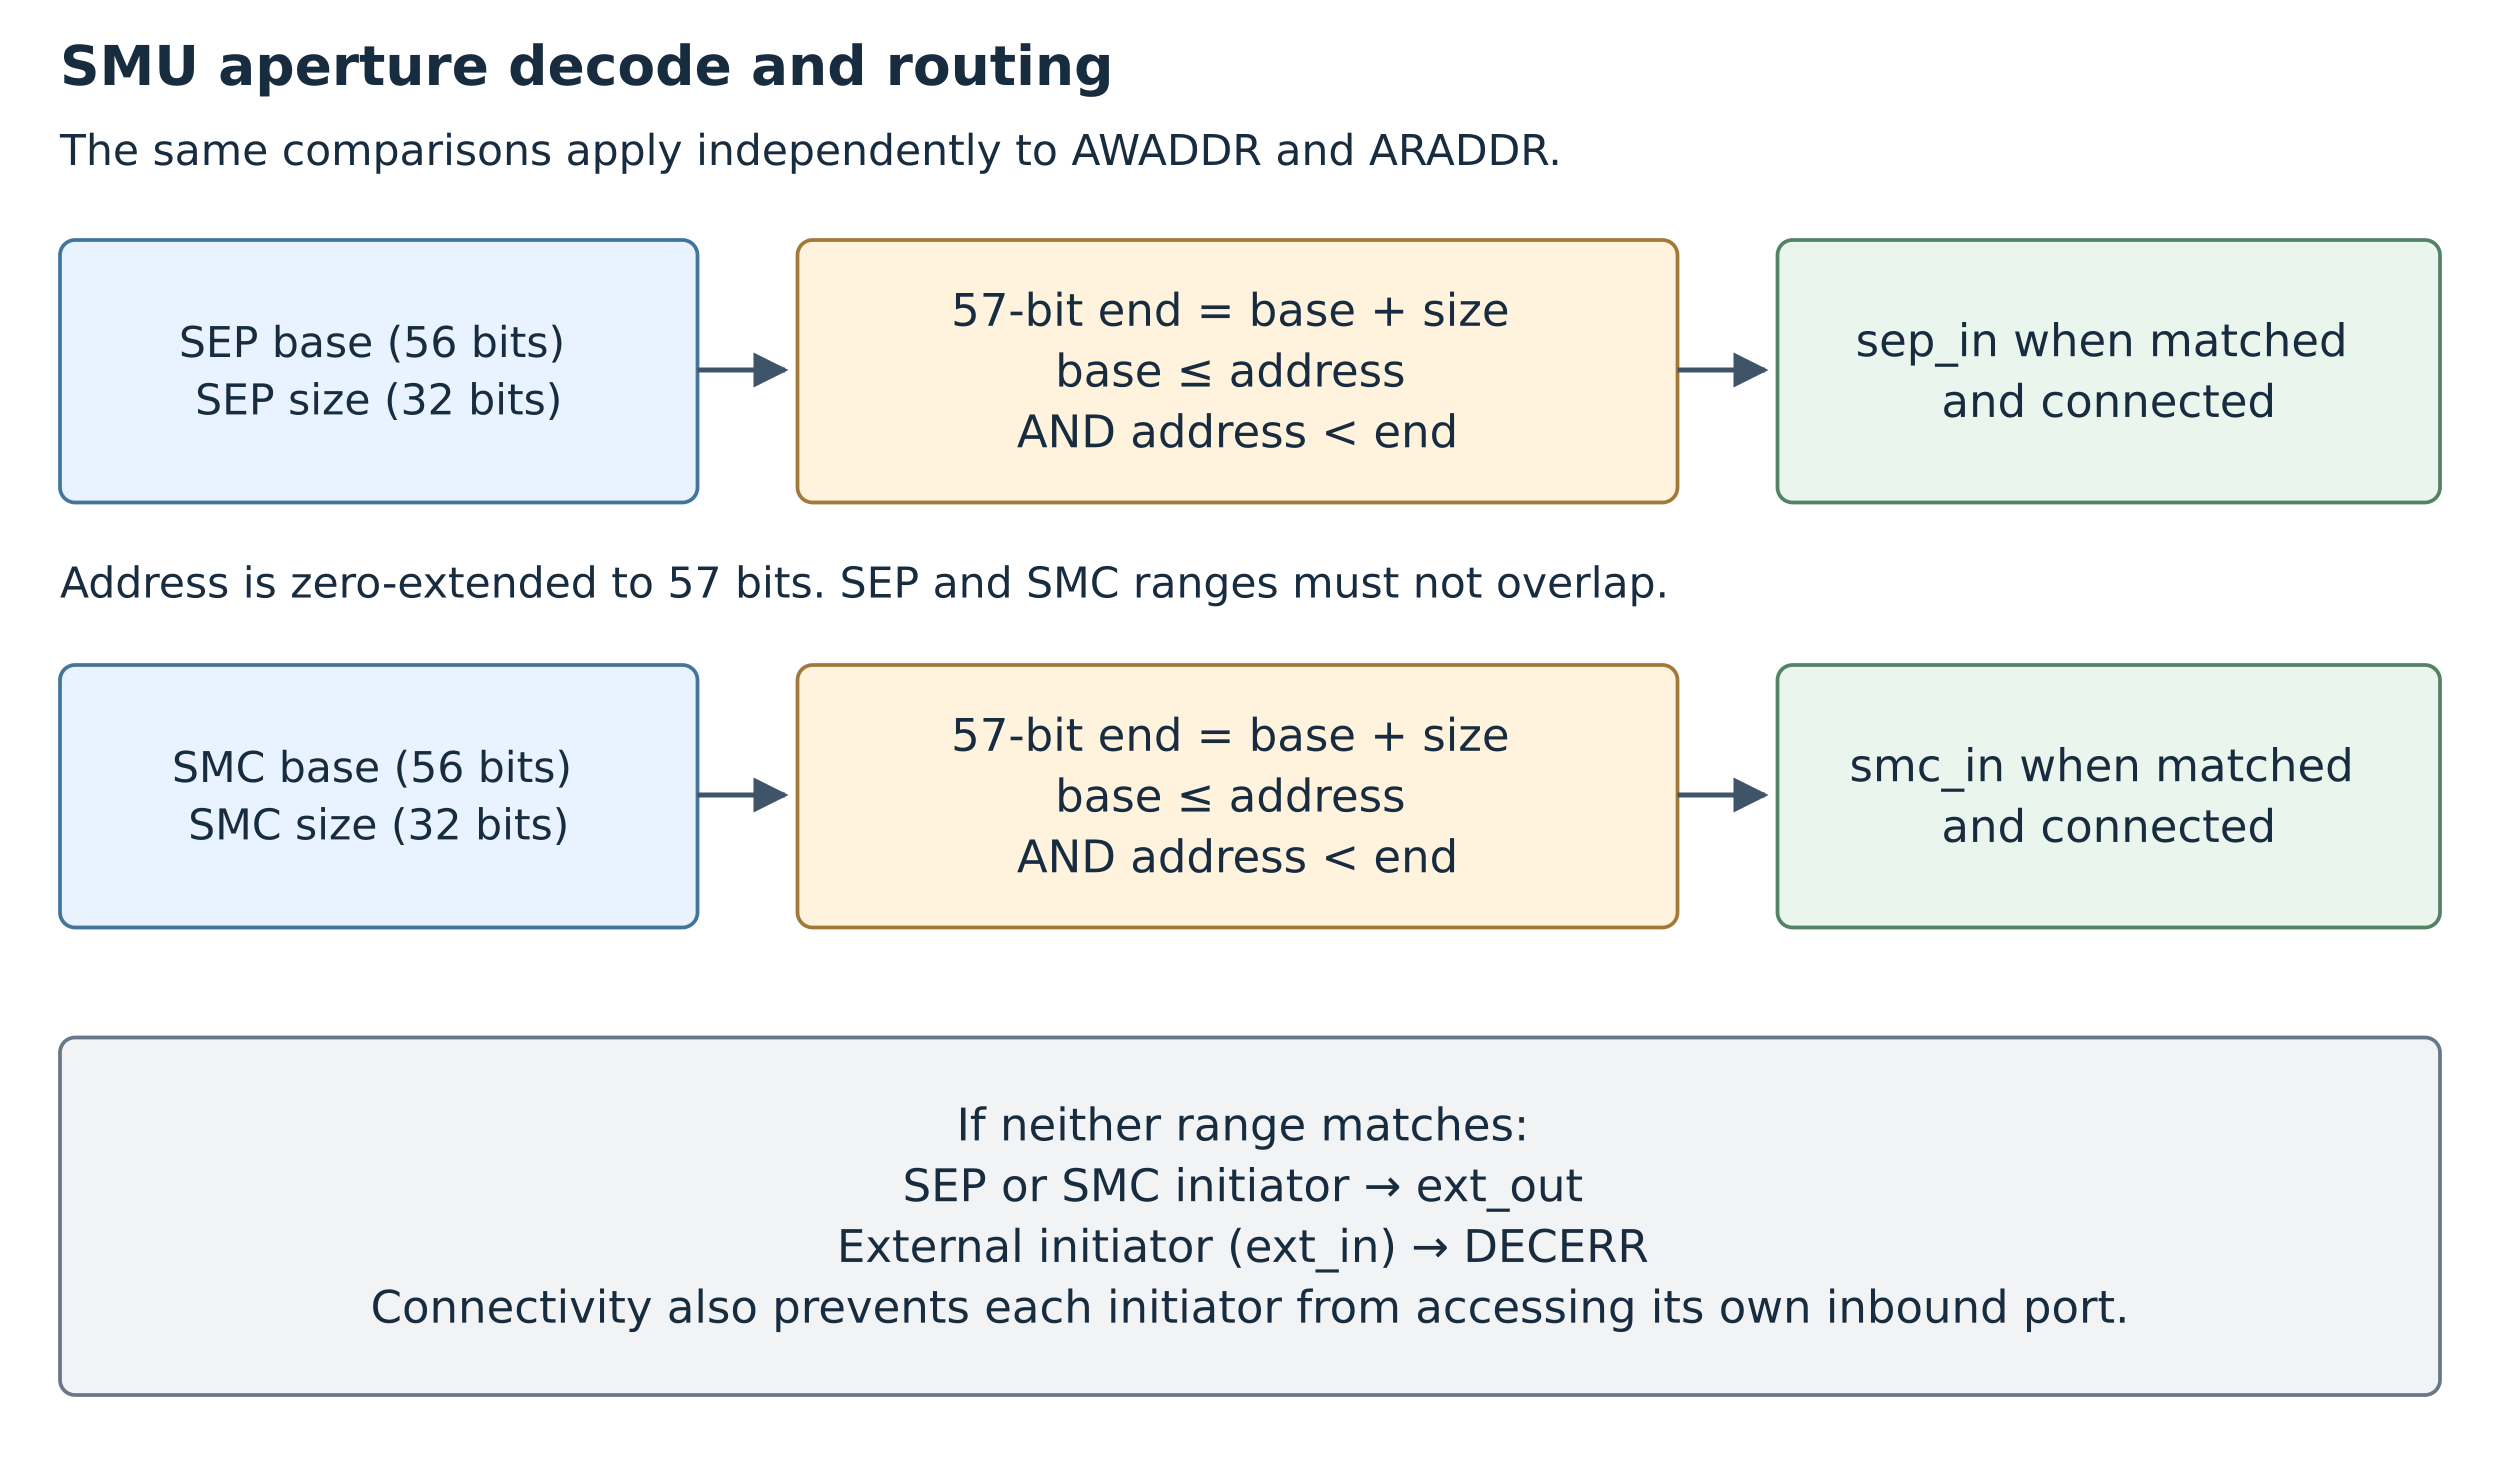
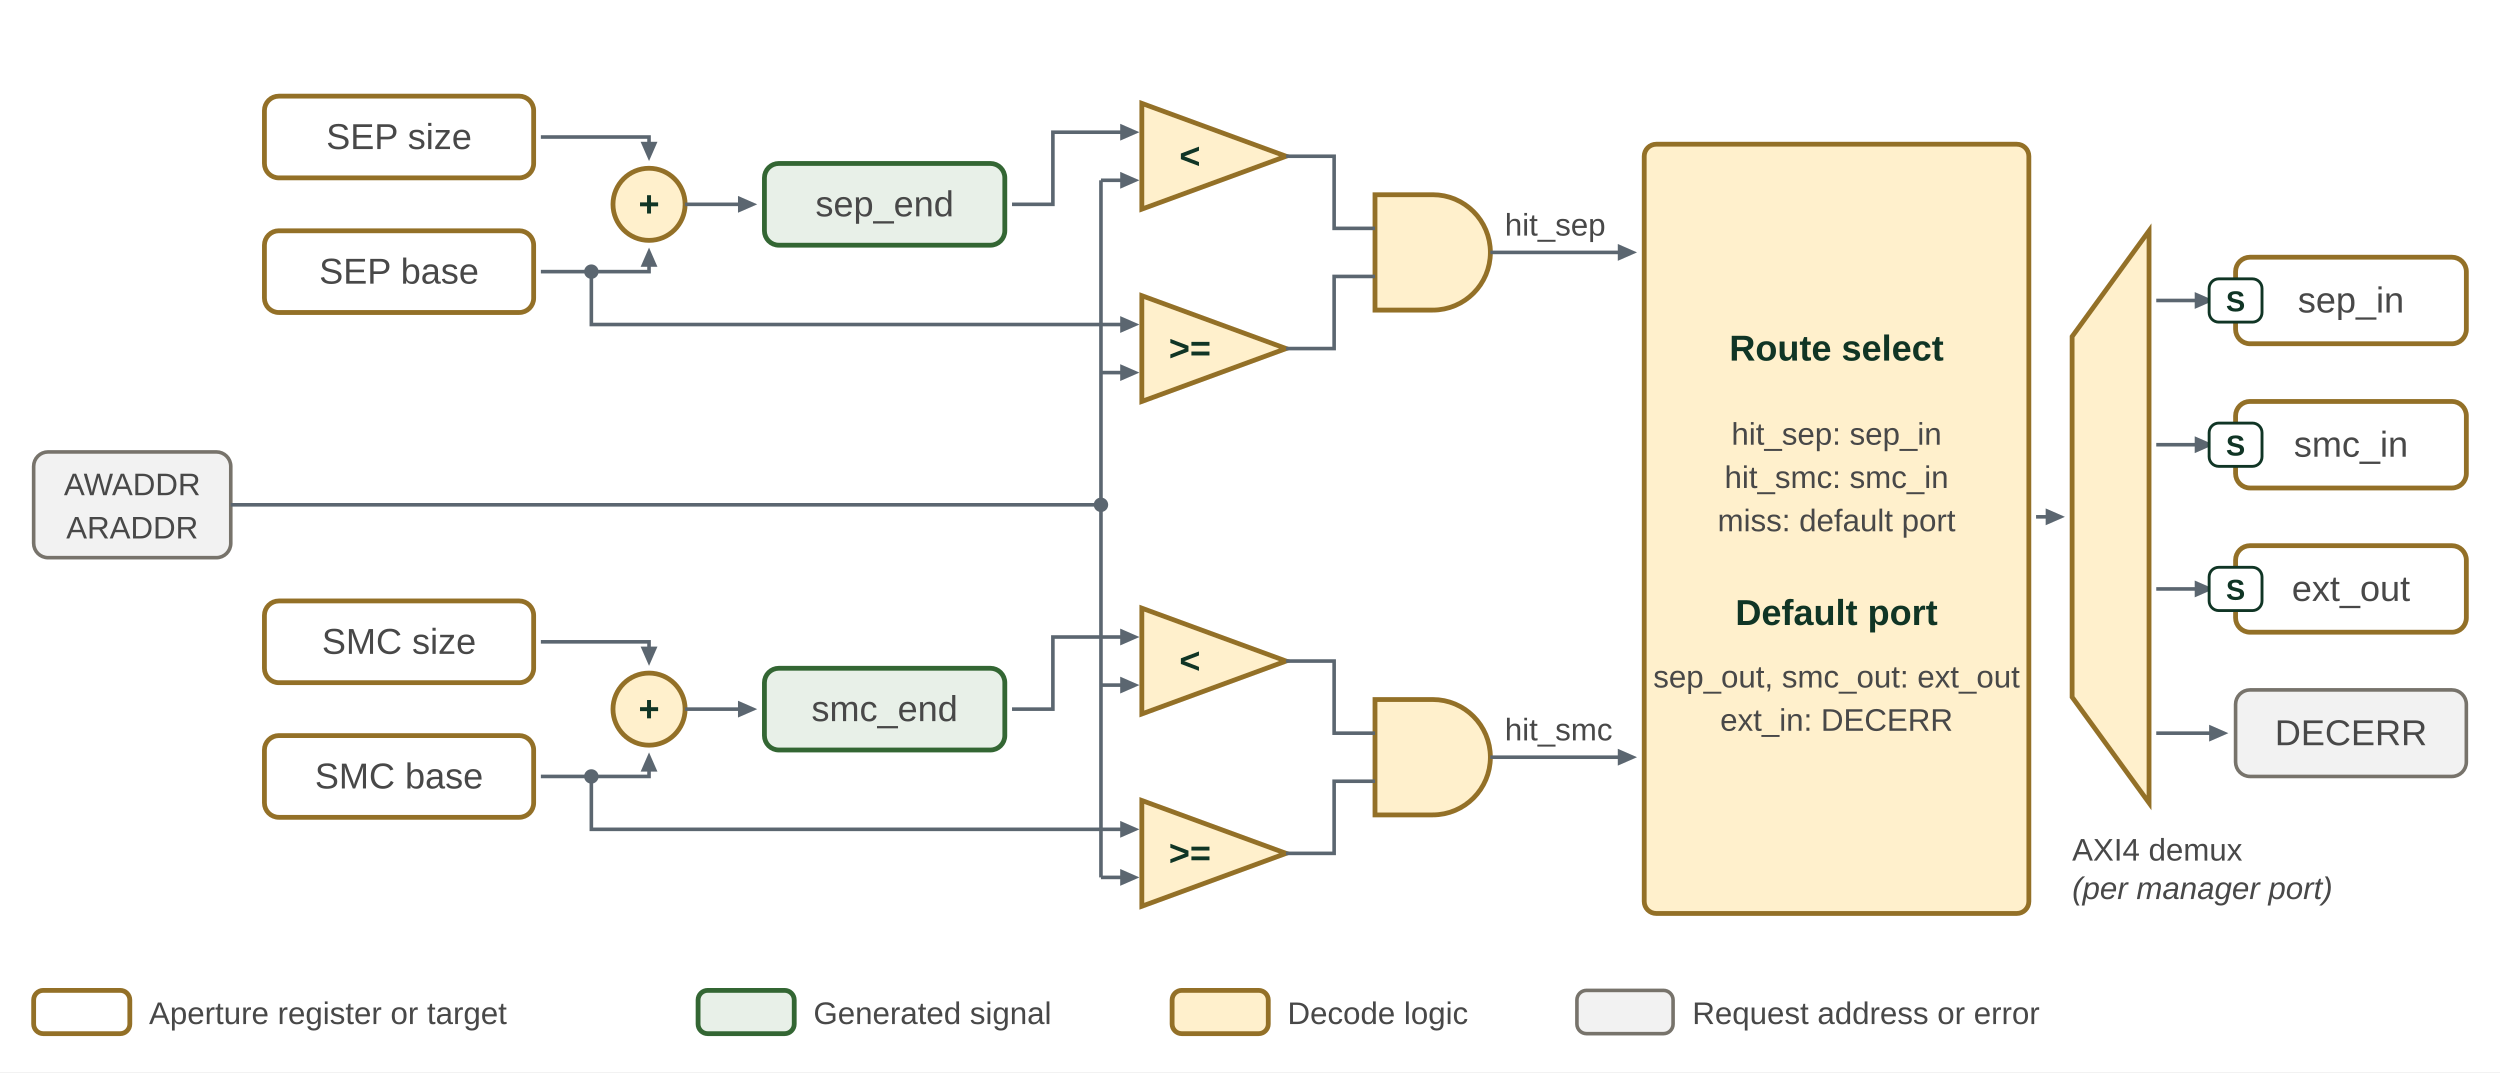
- <svg xmlns="http://www.w3.org/2000/svg" width="1000" height="590" viewBox="0 0 1000 590" role="img" aria-labelledby="title desc">
+ <svg xmlns="http://www.w3.org/2000/svg" width="1040" height="446" viewBox="0 0 1040 446" role="img" aria-labelledby="title desc">
  <defs>
-     <marker id="arrow" viewBox="0 0 10 10" refX="9" refY="5" markerWidth="7" markerHeight="7" orient="auto-start-reverse">
-       <path d="M 0 0 L 10 5 L 0 10 Z" fill="#405469" />
+     <marker id="ae" markerUnits="userSpaceOnUse" markerWidth="10" markerHeight="9" refX="7" refY="4.5" orient="auto">
+       <path d="M0,0 L10,4.5 L0,9 Z" fill="#103525" />
    </marker>
+     <marker id="as" markerUnits="userSpaceOnUse" markerWidth="10" markerHeight="9" refX="3" refY="4.5" orient="auto">
+       <path d="M10,0 L0,4.5 L10,9 Z" fill="#103525" />
+     </marker>
+     <marker id="ge" markerUnits="userSpaceOnUse" markerWidth="8" markerHeight="7" refX="5" refY="3.5" orient="auto">
+       <path d="M0,0 L8,3.5 L0,7 Z" fill="#5b6670" />
+     </marker>
+     <marker id="gs" markerUnits="userSpaceOnUse" markerWidth="8" markerHeight="7" refX="3" refY="3.5" orient="auto">
+       <path d="M8,0 L0,3.5 L8,7 Z" fill="#5b6670" />
+     </marker>
+     <marker id="je" markerUnits="userSpaceOnUse" markerWidth="8" markerHeight="7" refX="5" refY="3.5" orient="auto">
+       <path d="M0,0 L8,3.5 L0,7 Z" fill="#42759b" />
+     </marker>
+     <marker id="js" markerUnits="userSpaceOnUse" markerWidth="8" markerHeight="7" refX="3" refY="3.5" orient="auto">
+       <path d="M8,0 L0,3.5 L8,7 Z" fill="#42759b" />
+     </marker>
+     <style>
+ text { font-family: Arial, sans-serif; font-size: 15px; fill: #484848; }
+ .t { fill: #484848; }
+ .b { font-size: 17px; font-weight: bold; fill: #103525; }
+ .bs { font-size: 15px; font-weight: bold; fill: #103525; }
+ .h { font-size: 22px; font-weight: bold; fill: #103525; }
+ .s { font-size: 13px; fill: #484848; }
+ .si { font-size: 13px; font-style: italic; fill: #484848; }
+ .pmt { font-size: 12px; font-weight: bold; fill: #ffffff; }
+ .pst { font-size: 12px; font-weight: bold; fill: #103525; }
+ .pjt { font-size: 12px; font-weight: bold; fill: #1d4b6e; }
+ .pct { font-size: 12px; font-weight: bold; fill: #1f5c57; }
+ .pm { fill: #103525; stroke: #103525; stroke-width: 1.2; }
+ .ps { fill: #ffffff; stroke: #103525; stroke-width: 1.2; }
+ .pj { fill: #e8f3ff; stroke: #42759b; stroke-width: 1.2; }
+ .pc { fill: #d9f0ee; stroke: #2f7f79; stroke-width: 1.2; }
+ .smu { fill: #ffffff; stroke: #77736b; stroke-width: 1.5; }
+ .network { fill: #e8f0e8; stroke: #336633; stroke-width: 2; }
+ .fabric { fill: #fff0cc; stroke: #937027; stroke-width: 2; }
+ .core { fill: #ffffff; stroke: #937027; stroke-width: 2; }
+ .future { fill: #ffffff; stroke: #937027; stroke-width: 2; }
+ .nostroke { stroke: none; }
+ .fut { fill: none; stroke-dasharray: 7 5; }
+ .opt { stroke-dasharray: 7 5; }
+ .hatch { fill: none; stroke: #103525; stroke-opacity: 0.16; stroke-width: 1.2; }
+ .external { fill: #f2f2f2; stroke: #77736b; stroke-width: 1.5; }
+ .axi { fill: none; stroke: #103525; stroke-width: 2.5; marker-start: url(#as); marker-end: url(#ae); }
+ .axio { fill: none; stroke: #103525; stroke-width: 2.5; stroke-dasharray: 8 5; marker-start: url(#as); marker-end: url(#ae); }
+ .sig { fill: none; stroke: #5b6670; stroke-width: 1.5; marker-start: url(#gs); marker-end: url(#ge); }
+ .sigo { fill: none; stroke: #5b6670; stroke-width: 1.5; marker-end: url(#ge); }
+ .jtag { fill: none; stroke: #42759b; stroke-width: 1.8; marker-end: url(#je); }
+ .jtagb { fill: none; stroke: #42759b; stroke-width: 1.8; marker-start: url(#js); marker-end: url(#je); }
+ .sigplain { fill: none; stroke: #5b6670; stroke-width: 1.5; }
+ </style>
  </defs>
-   <rect width="1000" height="590" fill="white" />
-   <g font-family="DejaVu Sans, sans-serif" fill="#182c40">
-     <text x="24" y="34" font-size="22" font-weight="700" text-anchor="start">
-       <tspan x="24" dy="0">SMU aperture decode and routing</tspan>
-     </text>
-     <text x="24" y="66" font-size="17" font-weight="400" text-anchor="start">
-       <tspan x="24" dy="0">The same comparisons apply independently to AWADDR and ARADDR.</tspan>
-     </text>
-     <rect x="24" y="96" width="255" height="105" rx="6" fill="#e8f3ff" stroke="#42759b" stroke-width="1.5" />
-     <text x="151.5" y="142.805" font-size="17" font-weight="400" text-anchor="middle">
-       <tspan x="151.5" dy="0">SEP base (56 bits)</tspan>
-       <tspan x="151.5" dy="22.95">SEP size (32 bits)</tspan>
-     </text>
-     <path d="M279 148 L314 148" fill="none" stroke="#405469" stroke-width="2" marker-end="url(#arrow)" />
-     <rect x="319" y="96" width="352" height="105" rx="6" fill="#fff3de" stroke="#a27938" stroke-width="1.5" />
-     <text x="495.0" y="130.32" font-size="18" font-weight="400" text-anchor="middle">
-       <tspan x="495.0" dy="0">57-bit end = base + size</tspan>
-       <tspan x="495.0" dy="24.3">base ≤ address</tspan>
-       <tspan x="495.0" dy="24.3">AND address &lt; end</tspan>
-     </text>
-     <path d="M671 148 L706 148" fill="none" stroke="#405469" stroke-width="2" marker-end="url(#arrow)" />
-     <rect x="711" y="96" width="265" height="105" rx="6" fill="#eaf5ed" stroke="#548265" stroke-width="1.5" />
-     <text x="843.5" y="142.47" font-size="18" font-weight="400" text-anchor="middle">
-       <tspan x="843.5" dy="0">sep_in when matched</tspan>
-       <tspan x="843.5" dy="24.3">and connected</tspan>
-     </text>
-     <rect x="24" y="266" width="255" height="105" rx="6" fill="#e8f3ff" stroke="#42759b" stroke-width="1.5" />
-     <text x="151.5" y="312.805" font-size="17" font-weight="400" text-anchor="middle">
-       <tspan x="151.5" dy="0">SMC base (56 bits)</tspan>
-       <tspan x="151.5" dy="22.95">SMC size (32 bits)</tspan>
-     </text>
-     <path d="M279 318 L314 318" fill="none" stroke="#405469" stroke-width="2" marker-end="url(#arrow)" />
-     <rect x="319" y="266" width="352" height="105" rx="6" fill="#fff3de" stroke="#a27938" stroke-width="1.5" />
-     <text x="495.0" y="300.32" font-size="18" font-weight="400" text-anchor="middle">
-       <tspan x="495.0" dy="0">57-bit end = base + size</tspan>
-       <tspan x="495.0" dy="24.3">base ≤ address</tspan>
-       <tspan x="495.0" dy="24.3">AND address &lt; end</tspan>
-     </text>
-     <path d="M671 318 L706 318" fill="none" stroke="#405469" stroke-width="2" marker-end="url(#arrow)" />
-     <rect x="711" y="266" width="265" height="105" rx="6" fill="#eaf5ed" stroke="#548265" stroke-width="1.5" />
-     <text x="843.5" y="312.47" font-size="18" font-weight="400" text-anchor="middle">
-       <tspan x="843.5" dy="0">smc_in when matched</tspan>
-       <tspan x="843.5" dy="24.3">and connected</tspan>
-     </text>
-     <text x="24" y="239" font-size="17" font-weight="400" text-anchor="start">
-       <tspan x="24" dy="0">Address is zero-extended to 57 bits. SEP and SMC ranges must not overlap.</tspan>
-     </text>
-     <rect x="24" y="415" width="952" height="143" rx="6" fill="#f1f3f5" stroke="#687889" stroke-width="1.5" />
-     <text x="500.0" y="456.17" font-size="18" font-weight="400" text-anchor="middle">
-       <tspan x="500.0" dy="0">If neither range matches:</tspan>
-       <tspan x="500.0" dy="24.3">SEP or SMC initiator → ext_out</tspan>
-       <tspan x="500.0" dy="24.3">External initiator (ext_in) → DECERR</tspan>
-       <tspan x="500.0" dy="24.3">Connectivity also prevents each initiator from accessing its own inbound port.</tspan>
-     </text>
-   </g>
+   <rect width="1040" height="446" fill="#ffffff" />
+   <rect class="core" x="110" y="40" width="112" height="34" rx="6" />
+   <text class="t" x="166" y="62" text-anchor="middle">SEP size</text>
+   <rect class="core" x="110" y="96" width="112" height="34" rx="6" />
+   <text class="t" x="166" y="118" text-anchor="middle">SEP base</text>
+   <circle class="fabric" cx="270" cy="85" r="15" />
+   <text class="bs" x="270" y="90" text-anchor="middle">+</text>
+   <path class="sigo" d="M225,57 L270,57 L270,64" />
+   <path class="sigo" d="M225,113 L270,113 L270,106" />
+   <rect class="network" x="318" y="68" width="100" height="34" rx="6" />
+   <text class="t" x="368" y="90" text-anchor="middle">sep_end</text>
+   <path class="sigo" d="M285,85 L312,85" />
+   <path class="fabric" d="M475,43 L535,65 L475,87 Z" />
+   <text class="bs" x="495" y="70" text-anchor="middle">&lt;</text>
+   <path class="fabric" d="M475,123 L535,145 L475,167 Z" />
+   <text class="bs" x="495" y="150" text-anchor="middle">&gt;=</text>
+   <path class="sigo" d="M421,85 L438,85 L438,55 L471,55" />
+   <circle cx="246" cy="113" r="3" fill="#5b6670" />
+   <path class="sigo" d="M246,113 L246,135 L471,135" />
+   <path class="sigo" d="M458,75 L471,75" />
+   <path class="sigo" d="M458,155 L471,155" />
+   <path class="fabric" d="M572,81 L596,81 A24,24 0 0 1 596,129 L572,129 Z" />
+   <path class="sigplain" d="M535,65 L555,65 L555,95 L572,95" />
+   <path class="sigplain" d="M535,145 L555,145 L555,115 L572,115" />
+   <path class="sigo" d="M620,105 L678,105" />
+   <text class="s" x="626" y="98" text-anchor="start">hit_sep</text>
+   <rect class="core" x="110" y="250" width="112" height="34" rx="6" />
+   <text class="t" x="166" y="272" text-anchor="middle">SMC size</text>
+   <rect class="core" x="110" y="306" width="112" height="34" rx="6" />
+   <text class="t" x="166" y="328" text-anchor="middle">SMC base</text>
+   <circle class="fabric" cx="270" cy="295" r="15" />
+   <text class="bs" x="270" y="300" text-anchor="middle">+</text>
+   <path class="sigo" d="M225,267 L270,267 L270,274" />
+   <path class="sigo" d="M225,323 L270,323 L270,316" />
+   <rect class="network" x="318" y="278" width="100" height="34" rx="6" />
+   <text class="t" x="368" y="300" text-anchor="middle">smc_end</text>
+   <path class="sigo" d="M285,295 L312,295" />
+   <path class="fabric" d="M475,253 L535,275 L475,297 Z" />
+   <text class="bs" x="495" y="280" text-anchor="middle">&lt;</text>
+   <path class="fabric" d="M475,333 L535,355 L475,377 Z" />
+   <text class="bs" x="495" y="360" text-anchor="middle">&gt;=</text>
+   <path class="sigo" d="M421,295 L438,295 L438,265 L471,265" />
+   <circle cx="246" cy="323" r="3" fill="#5b6670" />
+   <path class="sigo" d="M246,323 L246,345 L471,345" />
+   <path class="sigo" d="M458,285 L471,285" />
+   <path class="sigo" d="M458,365 L471,365" />
+   <path class="fabric" d="M572,291 L596,291 A24,24 0 0 1 596,339 L572,339 Z" />
+   <path class="sigplain" d="M535,275 L555,275 L555,305 L572,305" />
+   <path class="sigplain" d="M535,355 L555,355 L555,325 L572,325" />
+   <path class="sigo" d="M620,315 L678,315" />
+   <text class="s" x="626" y="308" text-anchor="start">hit_smc</text>
+   <rect class="external" x="14" y="188" width="82" height="44" rx="6" />
+   <text class="s" x="55" y="206" text-anchor="middle">AWADDR</text>
+   <text class="s" x="55" y="224" text-anchor="middle">ARADDR</text>
+   <path class="sigplain" d="M96,210 L458,210" />
+   <path class="sigplain" d="M458,75 L458,365" />
+   <circle cx="458" cy="210" r="3" fill="#5b6670" />
+   <rect class="fabric" x="684" y="60" width="160" height="320" rx="5" />
+   <text class="bs" x="764" y="150" text-anchor="middle">Route select</text>
+   <text class="s" x="764" y="185" text-anchor="middle">hit_sep: sep_in</text>
+   <text class="s" x="764" y="203" text-anchor="middle">hit_smc: smc_in</text>
+   <text class="s" x="764" y="221" text-anchor="middle">miss: default port</text>
+   <text class="bs" x="764" y="260" text-anchor="middle">Default port</text>
+   <text class="s" x="764" y="286" text-anchor="middle">sep_out, smc_out: ext_out</text>
+   <text class="s" x="764" y="304" text-anchor="middle">ext_in: DECERR</text>
+   <path class="fabric" d="M862,140 L894,96 L894,334 L862,290 Z" />
+   <path class="sigo" d="M847,215 L856,215" />
+   <text class="s" x="862" y="358" text-anchor="start">AXI4 demux</text>
+   <text class="si" x="862" y="374" text-anchor="start">(per manager port)</text>
+   <rect class="core" x="930" y="107" width="96" height="36" rx="6" />
+   <text class="t" x="978" y="130" text-anchor="middle">sep_in</text>
+   <path class="sigo" d="M897,125 L918,125" />
+   <rect class="core" x="930" y="167" width="96" height="36" rx="6" />
+   <text class="t" x="978" y="190" text-anchor="middle">smc_in</text>
+   <path class="sigo" d="M897,185 L918,185" />
+   <rect class="core" x="930" y="227" width="96" height="36" rx="6" />
+   <text class="t" x="978" y="250" text-anchor="middle">ext_out</text>
+   <path class="sigo" d="M897,245 L918,245" />
+   <rect class="external" x="930" y="287" width="96" height="36" rx="6" />
+   <text class="t" x="978" y="310" text-anchor="middle">DECERR</text>
+   <path class="sigo" d="M897,305 L924,305" />
+   <rect class="core" x="14" y="412" width="40" height="18" rx="4" />
+   <text class="s" x="62" y="426" text-anchor="start">Aperture register or target</text>
+   <rect class="network" x="290.4" y="412" width="40" height="18" rx="4" />
+   <text class="s" x="338.4" y="426" text-anchor="start">Generated signal</text>
+   <rect class="fabric" x="487.6" y="412" width="40" height="18" rx="4" />
+   <text class="s" x="535.6" y="426" text-anchor="start">Decode logic</text>
+   <rect class="external" x="656" y="412" width="40" height="18" rx="4" />
+   <text class="s" x="704" y="426" text-anchor="start">Request address or error</text>
+   <rect class="ps" x="919.0" y="116.0" width="22" height="18" rx="4" />
+   <text class="pst" x="930" y="129.5" text-anchor="middle">S</text>
+   <rect class="ps" x="919.0" y="176.0" width="22" height="18" rx="4" />
+   <text class="pst" x="930" y="189.5" text-anchor="middle">S</text>
+   <rect class="ps" x="919.0" y="236.0" width="22" height="18" rx="4" />
+   <text class="pst" x="930" y="249.5" text-anchor="middle">S</text>
</svg>
